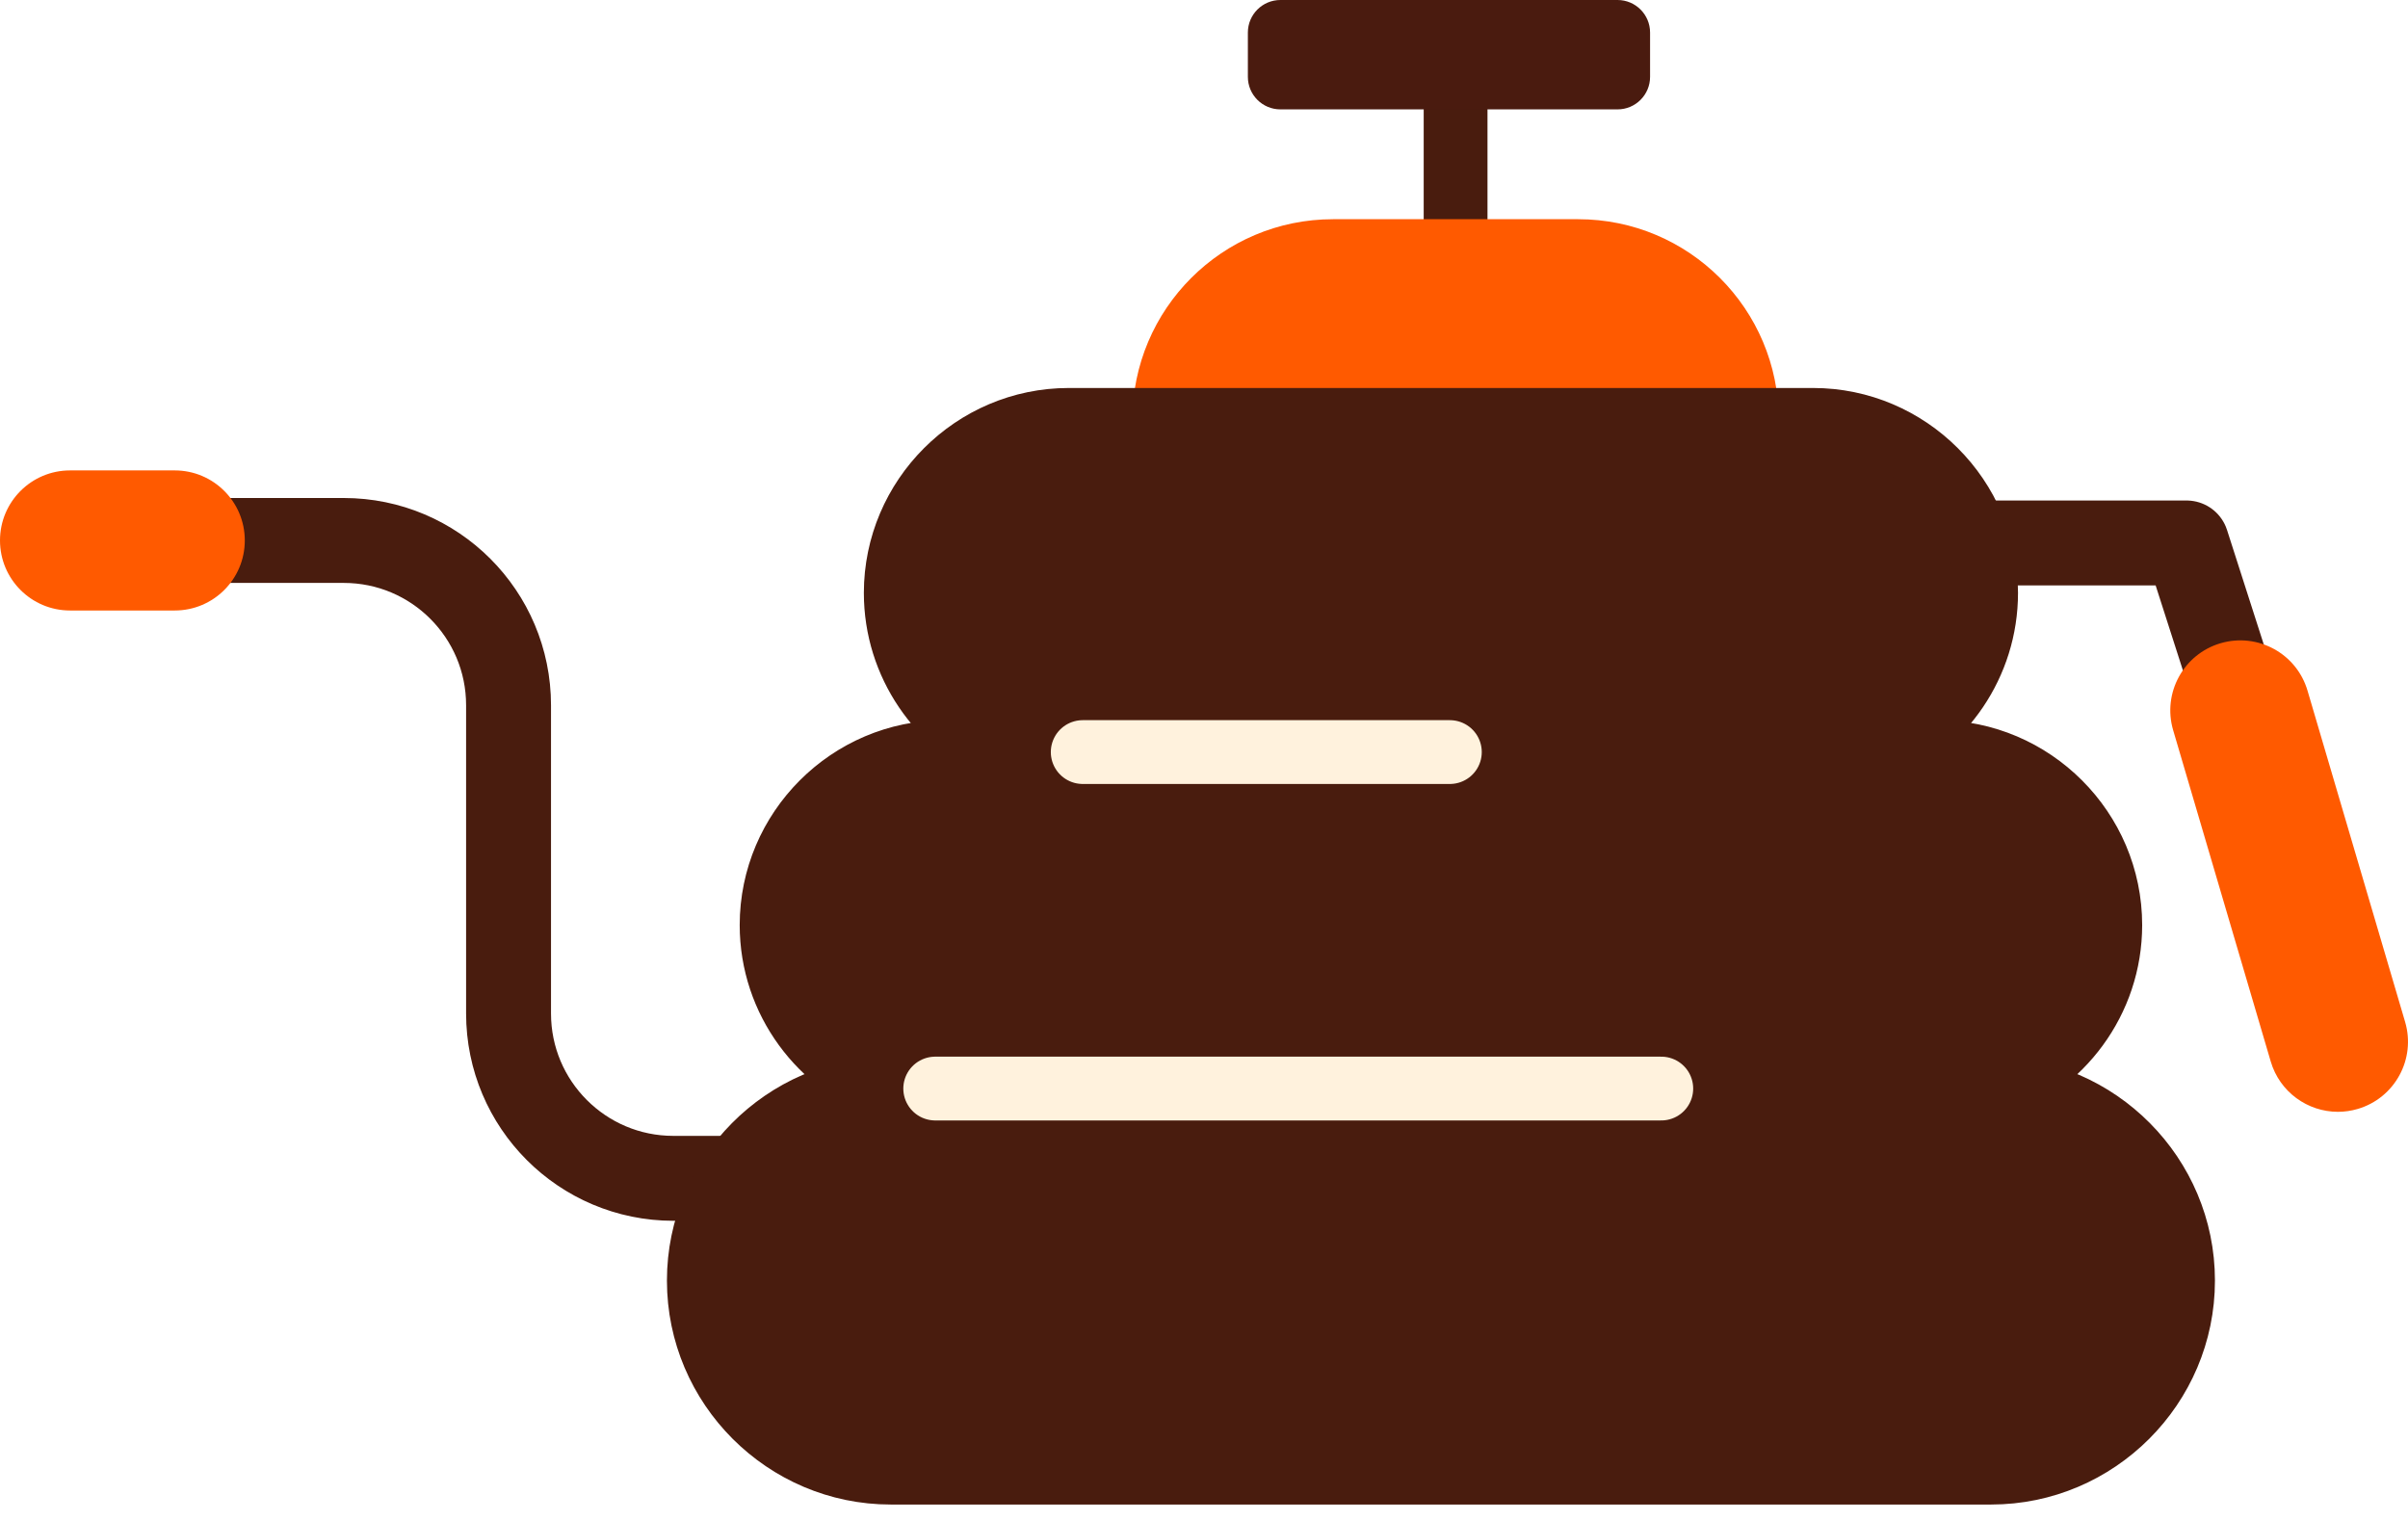
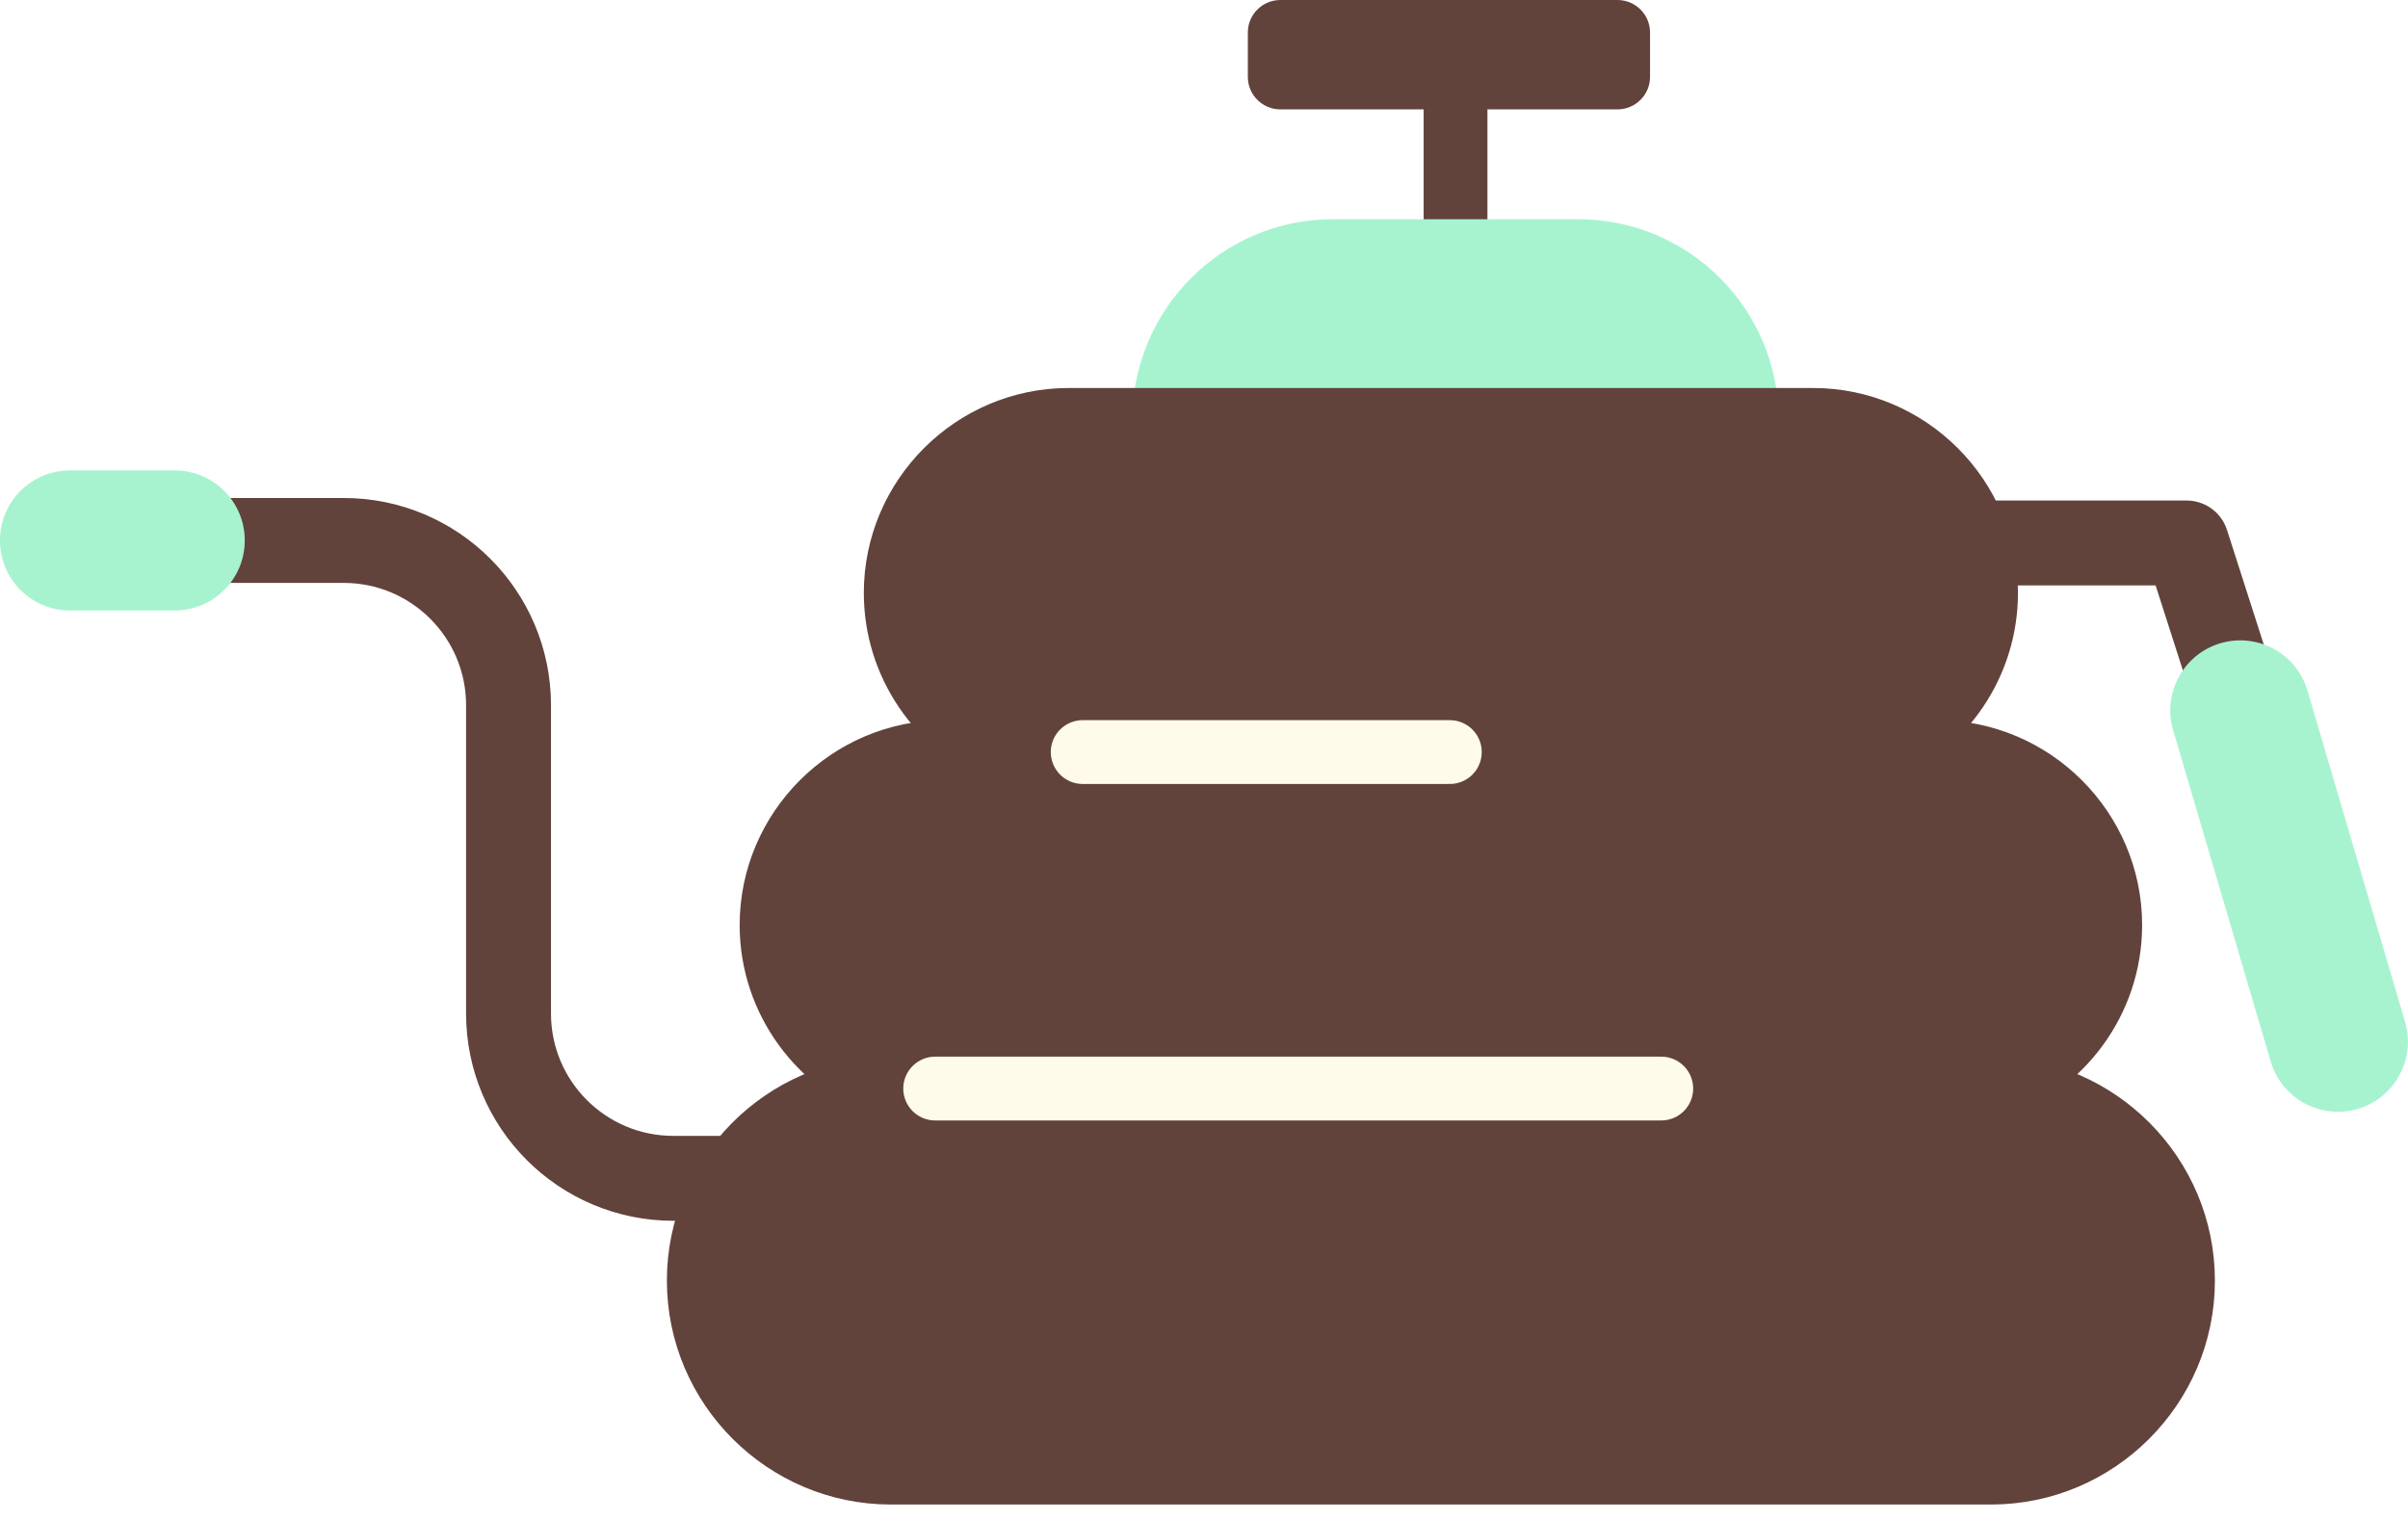
- <svg xmlns="http://www.w3.org/2000/svg" width="100%" height="100%" viewBox="0 0 114 72" version="1.1" xml:space="preserve" style="fill-rule:evenodd;clip-rule:evenodd;stroke-linecap:round;stroke-linejoin:round;stroke-miterlimit:2;">
-   <g transform="matrix(1,0,0,1,-168.648,-193.167)">
-     <path d="M207.468,248.948L200.527,248.948C196.218,248.948 192.724,245.454 192.724,241.145L192.724,226.554C192.724,222.245 189.231,218.752 184.922,218.752L174.533,218.752" style="fill:none;stroke:rgb(73,28,14);stroke-width:4.02px;" />
-     <path d="M176.921,222.067L171.963,222.067C170.132,222.067 168.648,220.583 168.648,218.752C168.648,216.921 170.132,215.436 171.963,215.436L176.921,215.436C178.753,215.436 180.237,216.921 180.237,218.752C180.237,220.583 178.753,222.067 176.921,222.067Z" style="fill:rgb(255,90,0);fill-rule:nonzero;" />
-     <path d="M256.302,228.867L259.615,228.867" style="fill:none;fill-rule:nonzero;" />
-     <path d="M256.302,228.867L259.615,228.867" style="fill:none;stroke:rgb(73,28,14);stroke-width:3.02px;" />
-     <path d="M227.085,244.698L264.421,244.698" style="fill:none;fill-rule:nonzero;" />
-     <path d="M227.085,244.698L264.421,244.698" style="fill:none;stroke:rgb(73,28,14);stroke-width:3.02px;" />
-     <path d="M237.559,204.55L237.559,198.345" style="fill:none;stroke:rgb(73,28,14);stroke-width:3.02px;" />
-     <path d="M245.226,198.345L229.265,198.345C228.415,198.345 227.725,197.656 227.725,196.806L227.725,194.707C227.725,193.857 228.415,193.167 229.265,193.167L245.226,193.167C246.076,193.167 246.766,193.857 246.766,194.707L246.766,196.806C246.766,197.656 246.076,198.345 245.226,198.345Z" style="fill:rgb(74,27,15);fill-rule:nonzero;" />
-     <path d="M210.152,244.698L218.632,244.698" style="fill:none;fill-rule:nonzero;" />
-     <path d="M210.152,244.698L218.632,244.698" style="fill:none;stroke:rgb(73,28,14);stroke-width:3.02px;" />
-     <path d="M243.358,203.544L231.759,203.544C226.513,203.544 222.259,207.798 222.259,213.044L252.858,213.044C252.858,207.798 248.605,203.544 243.358,203.544Z" style="fill:rgb(255,90,0);fill-rule:nonzero;" />
-     <path d="M261.348,218.871L272.167,218.871L278.231,237.766" style="fill:none;stroke:rgb(73,28,14);stroke-width:4.02px;" />
-     <path d="M279.33,245.799C277.897,245.799 276.576,244.864 276.15,243.419L271.53,227.734C271.013,225.978 272.017,224.134 273.774,223.617C275.535,223.102 277.374,224.104 277.891,225.861L282.512,241.546C283.029,243.302 282.025,245.146 280.268,245.663C279.955,245.755 279.64,245.799 279.33,245.799Z" style="fill:rgb(255,90,0);fill-rule:nonzero;" />
-     <path d="M262.998,244.703C266.218,243.598 268.553,240.541 268.553,236.959C268.553,232.455 264.867,228.769 260.363,228.769L257.682,228.769C260.61,227.517 262.675,224.606 262.675,221.234C262.675,216.73 258.989,213.044 254.485,213.044L219.245,213.044C214.74,213.044 211.055,216.73 211.055,221.234C211.055,224.606 213.12,227.517 216.047,228.769L213.367,228.769C208.862,228.769 205.177,232.455 205.177,236.959C205.177,240.541 207.511,243.598 210.731,244.703C205.774,244.75 201.732,248.816 201.732,253.784L201.732,253.794C201.732,258.791 205.82,262.88 210.817,262.88L262.912,262.88C267.909,262.88 271.998,258.791 271.998,253.794L271.998,253.784C271.998,248.816 267.956,244.75 262.998,244.703Z" style="fill:rgb(73,28,14);fill-rule:nonzero;" />
-     <path d="M262.998,244.703C266.218,243.598 268.553,240.541 268.553,236.959C268.553,232.455 264.867,228.769 260.363,228.769L257.682,228.769C260.61,227.517 262.675,224.606 262.675,221.234C262.675,216.73 258.989,213.044 254.485,213.044L219.245,213.044C214.74,213.044 211.055,216.73 211.055,221.234C211.055,224.606 213.12,227.517 216.047,228.769L213.367,228.769C208.862,228.769 205.177,232.455 205.177,236.959C205.177,240.541 207.511,243.598 210.731,244.703C205.774,244.75 201.732,248.816 201.732,253.784L201.732,253.794C201.732,258.791 205.82,262.88 210.817,262.88L262.912,262.88C267.909,262.88 271.998,258.791 271.998,253.794L271.998,253.784C271.998,248.816 267.956,244.75 262.998,244.703Z" style="fill:none;stroke:rgb(73,28,14);stroke-width:3.02px;" />
-     <path d="M219.906,228.769L237.288,228.769" style="fill:none;stroke:rgb(255,242,221);stroke-width:3.02px;" />
-     <path d="M212.923,244.698L247.297,244.698" style="fill:none;stroke:rgb(255,242,221);stroke-width:3.02px;" />
+ <svg xmlns="http://www.w3.org/2000/svg" width="100%" height="100%" viewBox="0 0 114 72" version="1.1" xml:space="preserve" style="fill-rule:evenodd;clip-rule:evenodd;stroke-linecap:round;stroke-linejoin:round;stroke-miterlimit:10;">
+   <g transform="matrix(1,0,0,1,-1026.15,-45.1677)">
+     <g transform="matrix(1,0,0,1,1012.5,0)">
+       <g id="Graphic">
+         <g transform="matrix(1,0,0,1,52.4683,70.7522)">
+           <path d="M0,30.196L-6.941,30.196C-11.25,30.196 -14.743,26.703 -14.743,22.393L-14.743,7.802C-14.743,3.493 -18.237,0 -22.546,0L-32.936,0" style="fill:none;fill-rule:nonzero;stroke:rgb(97,67,59);stroke-width:4.02px;" />
+         </g>
+         <g transform="matrix(1,0,0,1,21.9214,67.4364)">
+           <path d="M0,6.631L-4.958,6.631C-6.79,6.631 -8.273,5.147 -8.273,3.316C-8.273,1.485 -6.79,0 -4.958,0L0,0C1.832,0 3.316,1.485 3.316,3.316C3.316,5.147 1.832,6.631 0,6.631" style="fill:rgb(167,243,208);fill-rule:nonzero;" />
+         </g>
+         <g transform="matrix(1,0,0,1,101.302,80.8672)">
+           <path d="M0,0L3.313,0" style="fill:none;fill-rule:nonzero;stroke:rgb(97,67,59);stroke-width:3.02px;" />
+         </g>
+         <g transform="matrix(1,0,0,1,72.085,96.6987)">
+           <path d="M0,0L37.336,0" style="fill:none;fill-rule:nonzero;stroke:rgb(97,67,59);stroke-width:3.02px;" />
+         </g>
+         <g transform="matrix(0,-1,-1,0,85.6616,53.4483)">
+           <path d="M-3.103,3.103L3.103,3.103" style="fill:none;fill-rule:nonzero;stroke:rgb(97,67,59);stroke-width:3.02px;" />
+         </g>
+         <g transform="matrix(1,0,0,1,90.2266,45.1677)">
+           <path d="M0,5.178L-15.961,5.178C-16.812,5.178 -17.501,4.489 -17.501,3.638L-17.501,1.54C-17.501,0.689 -16.812,0 -15.961,0L0,0C0.85,0 1.54,0.689 1.54,1.54L1.54,3.638C1.54,4.489 0.85,5.178 0,5.178" style="fill:rgb(97,67,59);fill-rule:nonzero;" />
+         </g>
+         <g transform="matrix(1,0,0,1,55.1523,96.6987)">
+           <path d="M0,0L8.48,0" style="fill:none;fill-rule:nonzero;stroke:rgb(97,67,59);stroke-width:3.02px;" />
+         </g>
+         <g transform="matrix(-1,0,0,1,76.7599,65.0449)">
+           <path d="M-11.599,-9.5L0.001,-9.5C5.247,-9.5 9.5,-5.247 9.5,0L-21.099,0C-21.099,-5.247 -16.846,-9.5 -11.599,-9.5" style="fill:rgb(167,243,208);fill-rule:nonzero;" />
+         </g>
+         <g transform="matrix(1,0,0,1,106.349,89.7666)">
+           <path d="M0,-18.895L10.819,-18.895L16.883,0" style="fill:none;fill-rule:nonzero;stroke:rgb(97,67,59);stroke-width:4.02px;" />
+         </g>
+         <g transform="matrix(1,0,0,1,124.331,75.1028)">
+           <path d="M0,22.697C-1.434,22.697 -2.754,21.761 -3.18,20.317L-7.8,4.632C-8.317,2.876 -7.313,1.032 -5.556,0.514C-3.795,0 -1.956,1.002 -1.439,2.759L3.182,18.444C3.698,20.2 2.695,22.043 0.937,22.561C0.625,22.653 0.31,22.697 0,22.697" style="fill:rgb(167,243,208);fill-rule:nonzero;" />
+         </g>
+         <g transform="matrix(1,0,0,1,107.999,83.2221)">
+           <path d="M0,13.481C3.22,12.377 5.554,9.319 5.554,5.737C5.554,1.233 1.869,-2.453 -2.636,-2.453L-5.316,-2.453C-2.389,-3.705 -0.324,-6.616 -0.324,-9.988C-0.324,-14.492 -4.009,-18.177 -8.514,-18.177L-43.754,-18.177C-48.258,-18.177 -51.944,-14.492 -51.944,-9.988C-51.944,-6.616 -49.879,-3.705 -46.952,-2.453L-49.632,-2.453C-54.136,-2.453 -57.822,1.233 -57.822,5.737C-57.822,9.319 -55.487,12.377 -52.268,13.481C-57.225,13.528 -61.267,17.594 -61.267,22.562L-61.267,22.573C-61.267,27.57 -57.178,31.658 -52.181,31.658L-0.086,31.658C4.911,31.658 8.999,27.57 8.999,22.573L8.999,22.562C8.999,17.594 4.957,13.528 0,13.481Z" style="fill:rgb(97,67,59);fill-rule:nonzero;stroke:rgb(97,67,59);stroke-width:3.02px;" />
+         </g>
+         <g transform="matrix(1,0,0,1,64.9063,80.7695)">
+           <path d="M0,0L17.382,0" style="fill:none;fill-rule:nonzero;stroke:rgb(255,251,235);stroke-width:3.02px;" />
+         </g>
+         <g transform="matrix(1,0,0,1,57.9233,96.6987)">
+           <path d="M0,0L34.375,0" style="fill:none;fill-rule:nonzero;stroke:rgb(255,251,235);stroke-width:3.02px;" />
+         </g>
+       </g>
+     </g>
  </g>
</svg>
